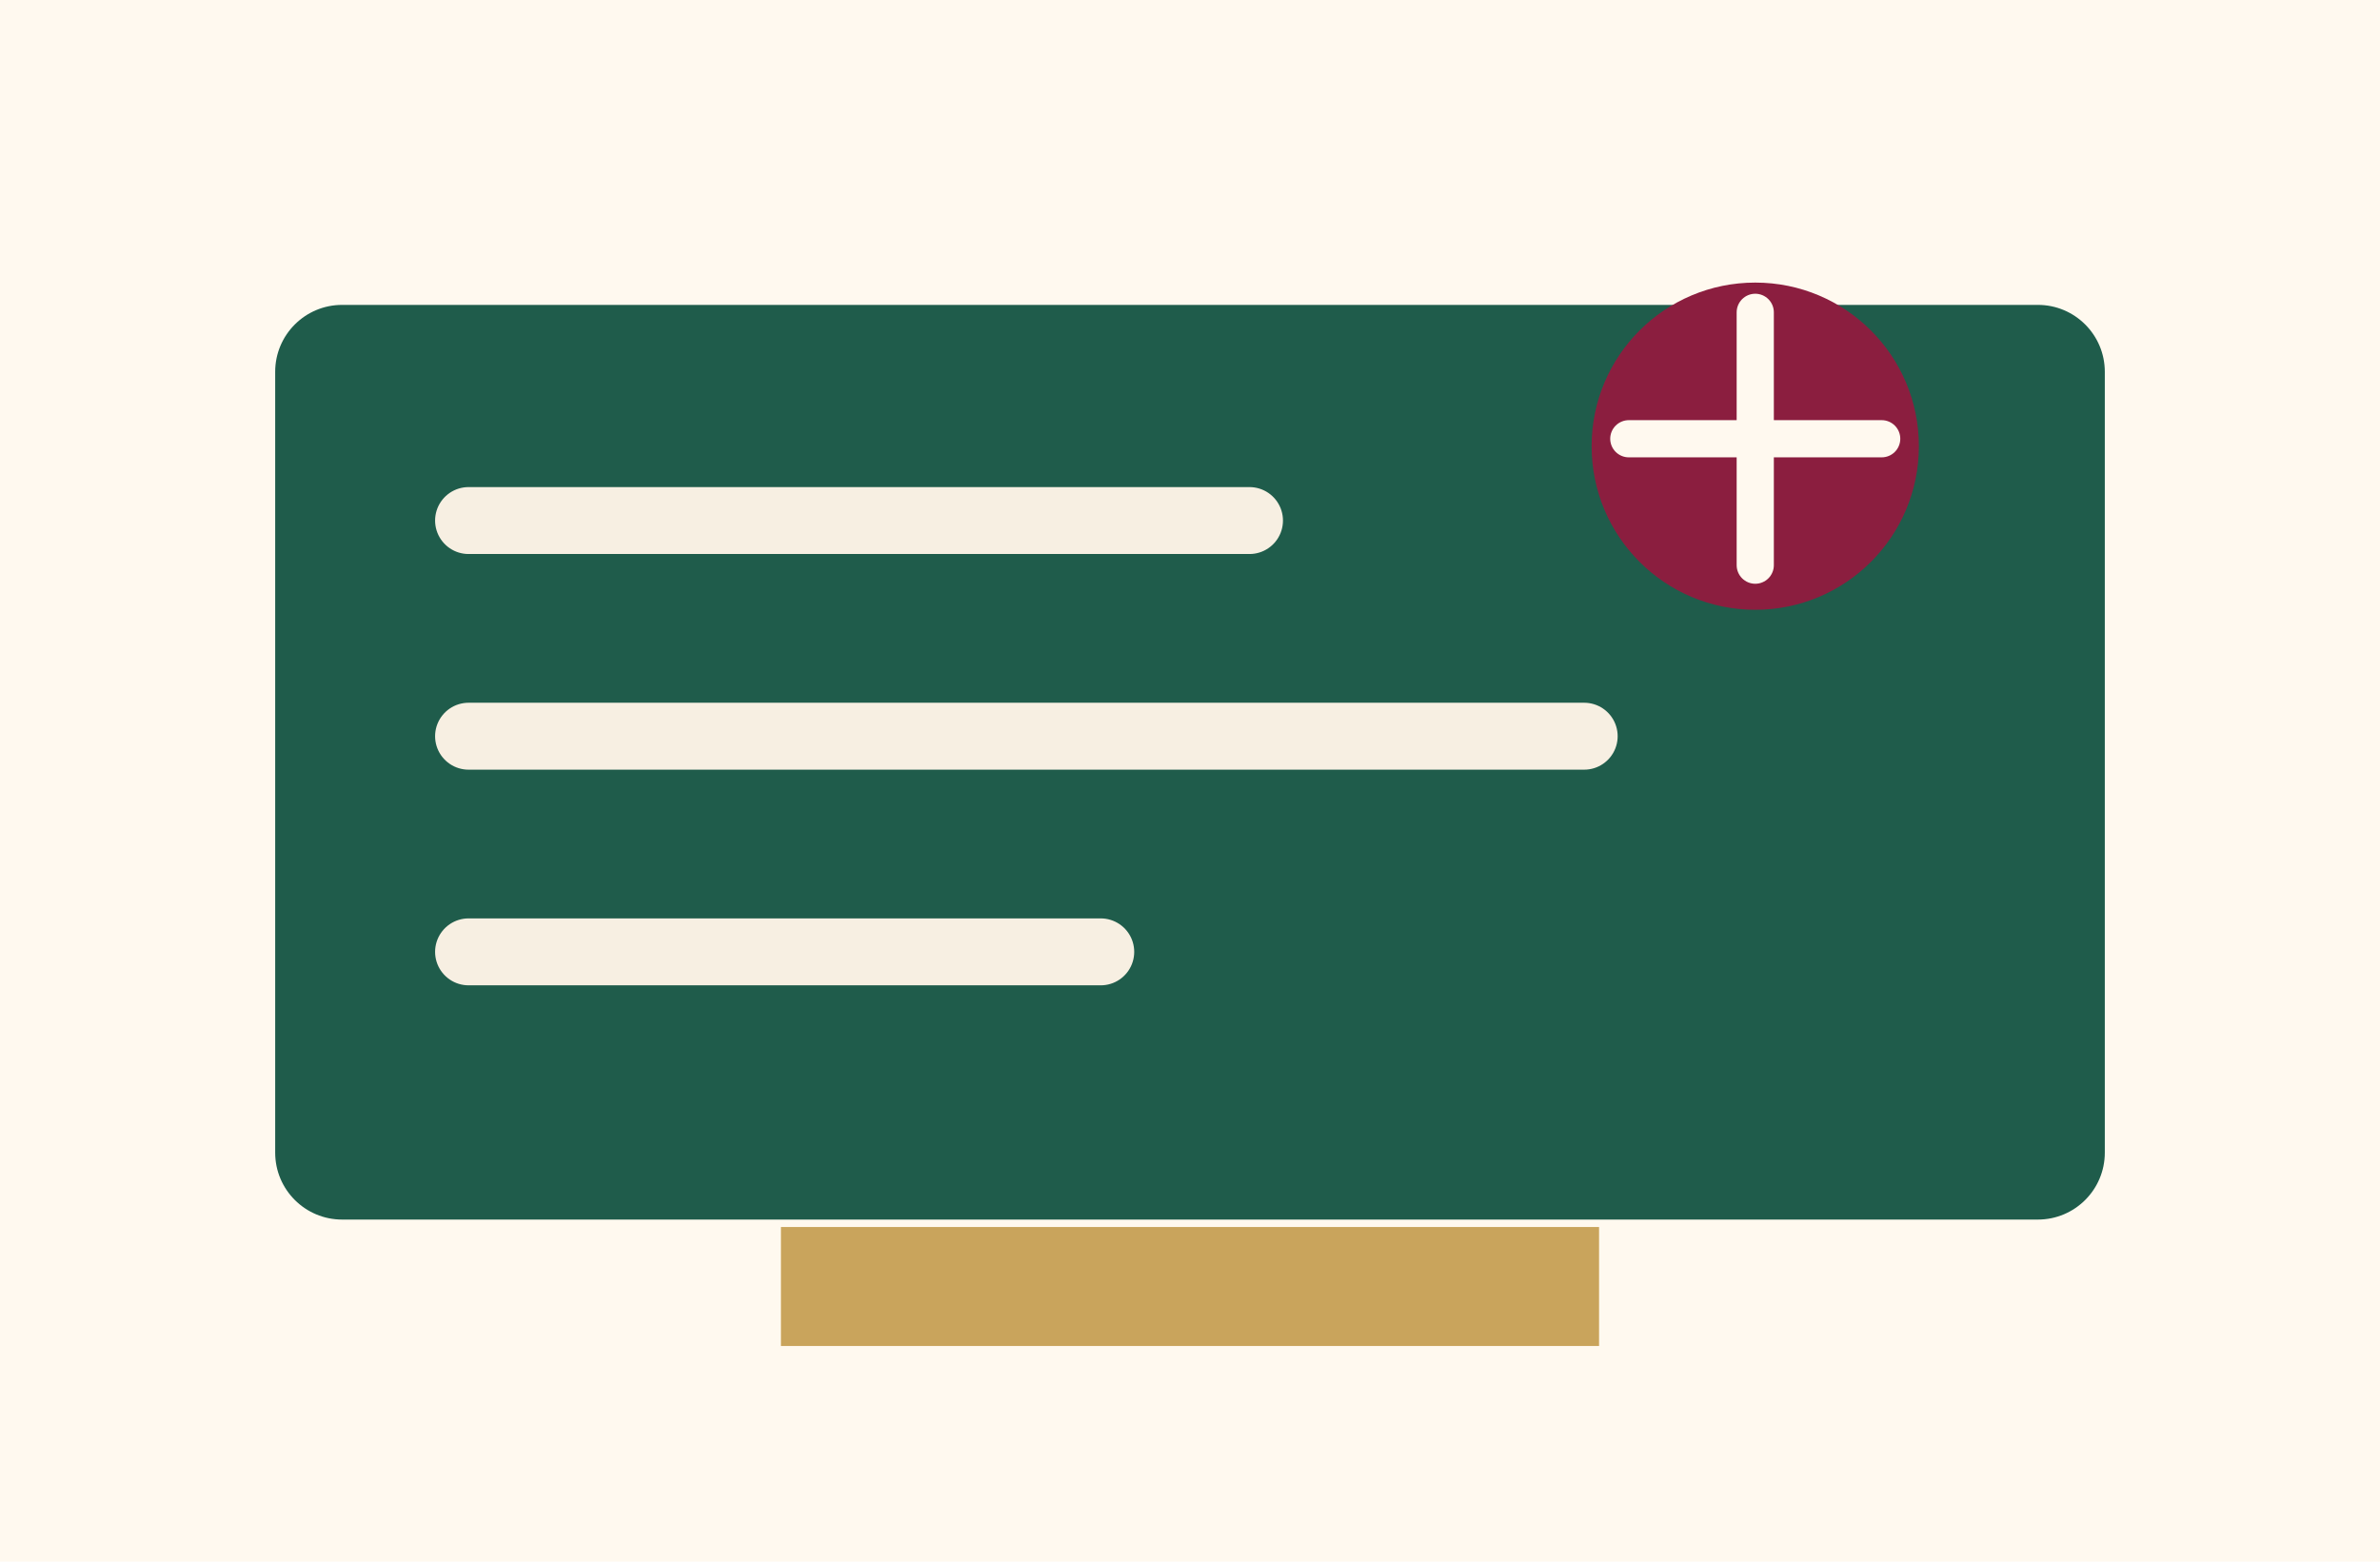
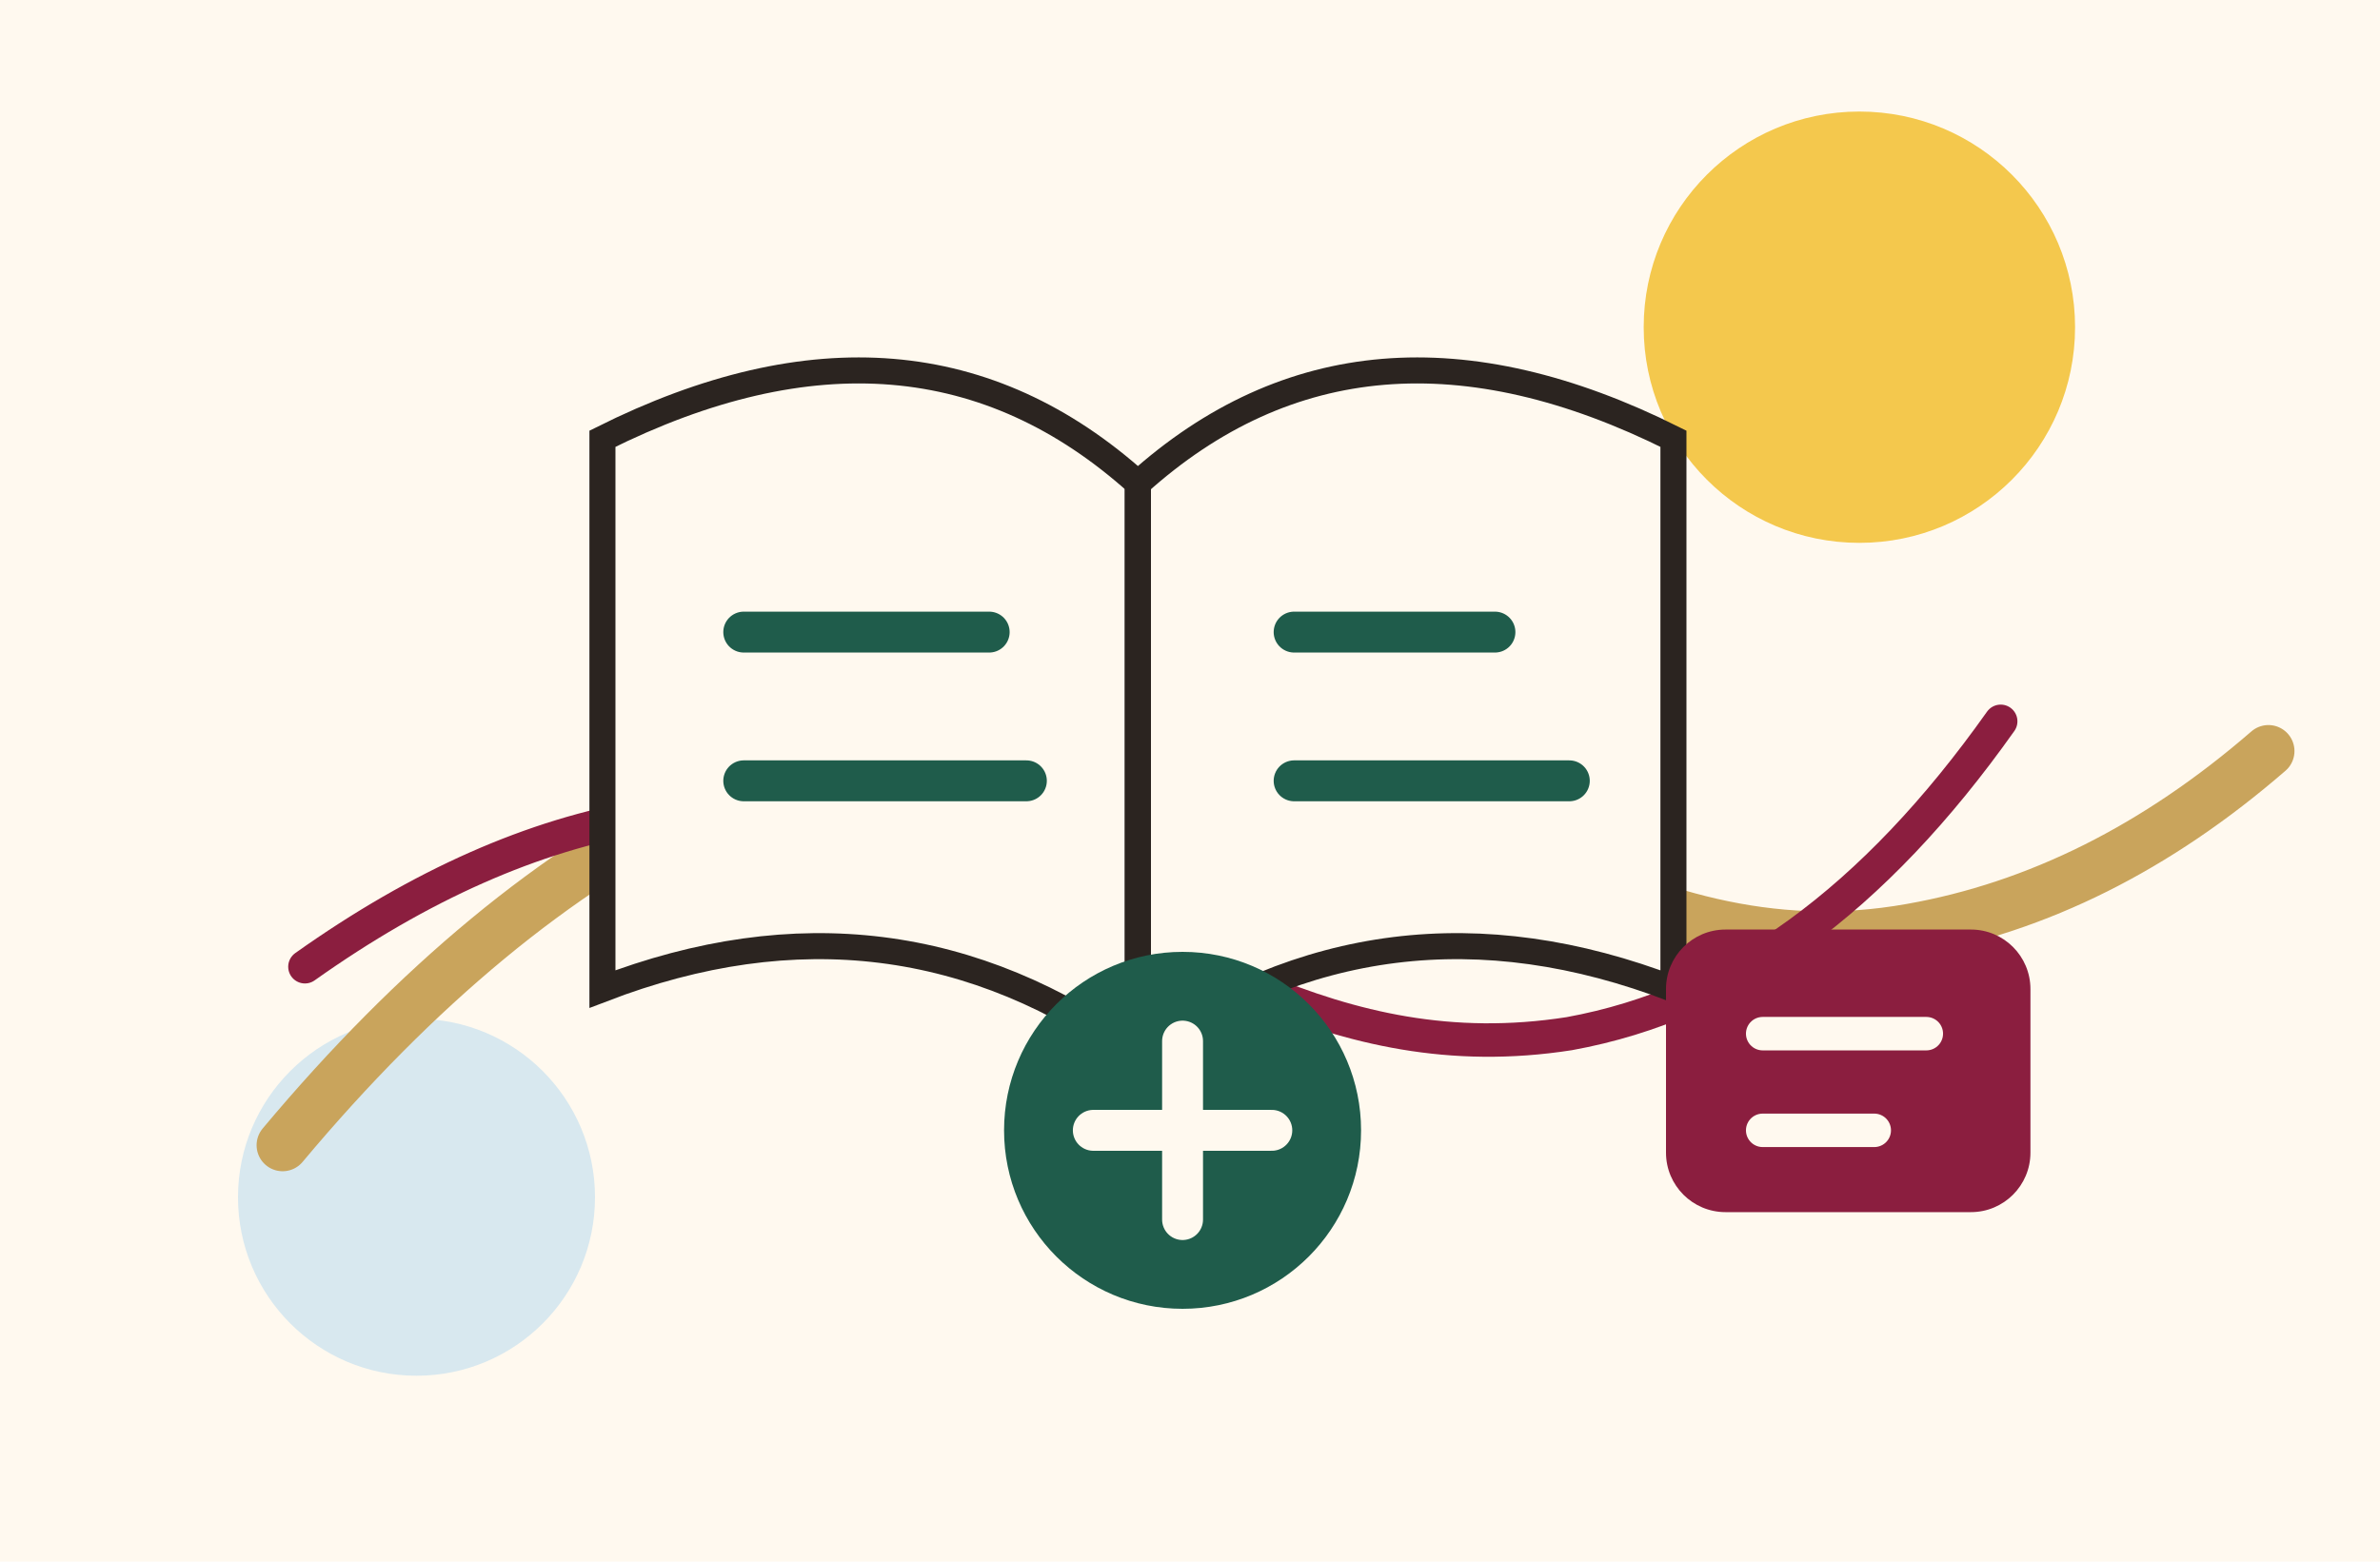
- <svg xmlns="http://www.w3.org/2000/svg" width="640" height="420" viewBox="0 0 640 420" role="img" aria-label="教學場域插圖">
-   <rect width="640" height="420" rx="0" fill="#fff9ef" />
-   <rect x="74" y="82" width="492" height="246" rx="18" fill="#1f5c4b" />
-   <path d="M126 140h210M126 198h300M126 256h170" stroke="#f7efe2" stroke-width="18" stroke-linecap="round" />
-   <rect x="210" y="330" width="220" height="32" fill="#c9a45c" />
-   <circle cx="472" cy="120" r="44" fill="#8b1e3f" />
-   <path d="M438 118h68M472 84v68" stroke="#fff9ef" stroke-width="10" stroke-linecap="round" />
+ <svg xmlns="http://www.w3.org/2000/svg" width="640" height="420" viewBox="0 0 640 420" role="img" aria-label="教學系列抽象插圖">
+   <rect width="640" height="420" fill="#fff9ef" />
+   <circle cx="500" cy="88" r="58" fill="#f4c84d" />
+   <circle cx="112" cy="322" r="48" fill="#d8e8ef" />
+   <path d="M76 308c72-86 150-124 234-114 78 10 126 70 204 56 34-6 66-22 96-48" fill="none" stroke="#c9a45c" stroke-width="14" stroke-linecap="round" />
+   <path d="M82 260c62-44 122-54 180-30 54 22 96 58 160 48 44-8 82-36 116-84" fill="none" stroke="#8b1e3f" stroke-width="9" stroke-linecap="round" />
+   <g>
+     <path d="M162 118c56-28 104-24 144 12v154c-44-32-92-38-144-18z" fill="#fff9ef" stroke="#2b2420" stroke-width="7" />
+     <path d="M306 130c40-36 88-40 144-12v148c-52-20-100-14-144 18z" fill="#fff9ef" stroke="#2b2420" stroke-width="7" />
+     <path d="M200 170h66M200 210h76M348 170h54M348 210h74" stroke="#1f5c4b" stroke-width="11" stroke-linecap="round" />
+     <path d="M306 130v154" stroke="#2b2420" stroke-width="7" stroke-linecap="round" />
+   </g>
+   <g>
+     <circle cx="318" cy="304" r="48" fill="#1f5c4b" />
+     <path d="M294 304h48M318 280v48" stroke="#fff9ef" stroke-width="11" stroke-linecap="round" />
+   </g>
+   <g>
+     <rect x="448" y="250" width="98" height="76" rx="16" fill="#8b1e3f" />
+     <path d="M474 278h44M474 304h30" stroke="#fff9ef" stroke-width="9" stroke-linecap="round" />
+   </g>
</svg>
